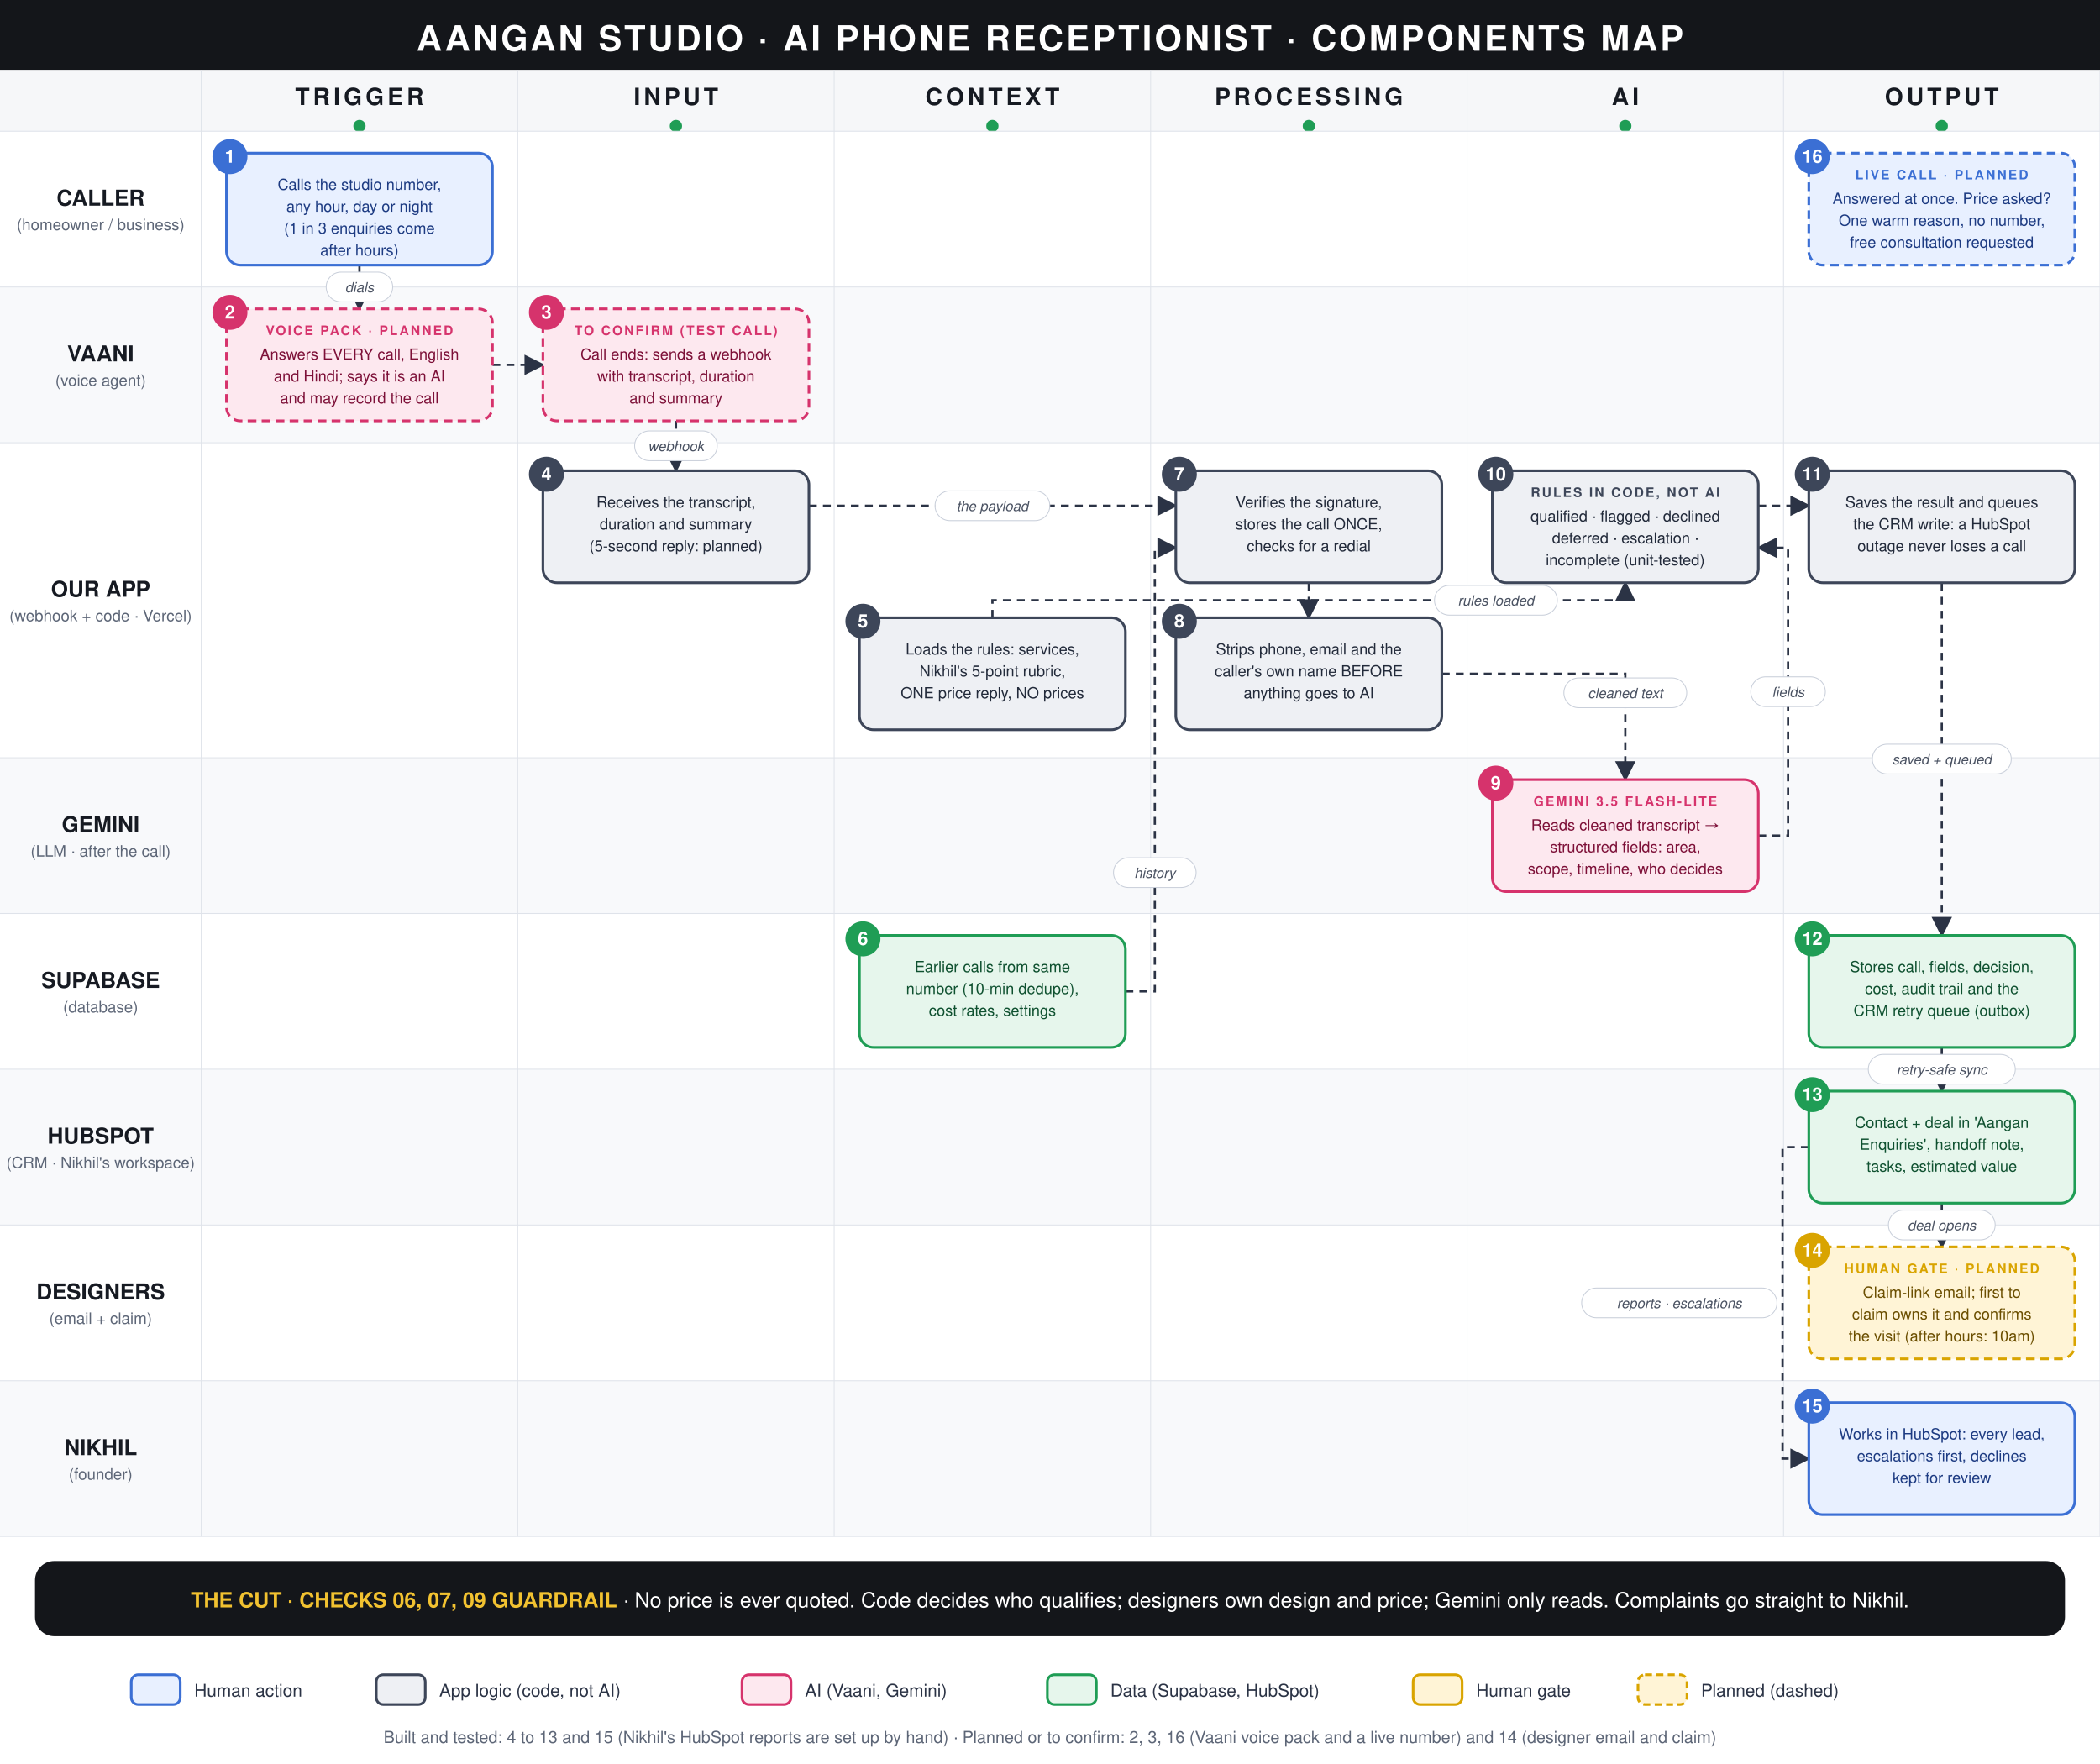
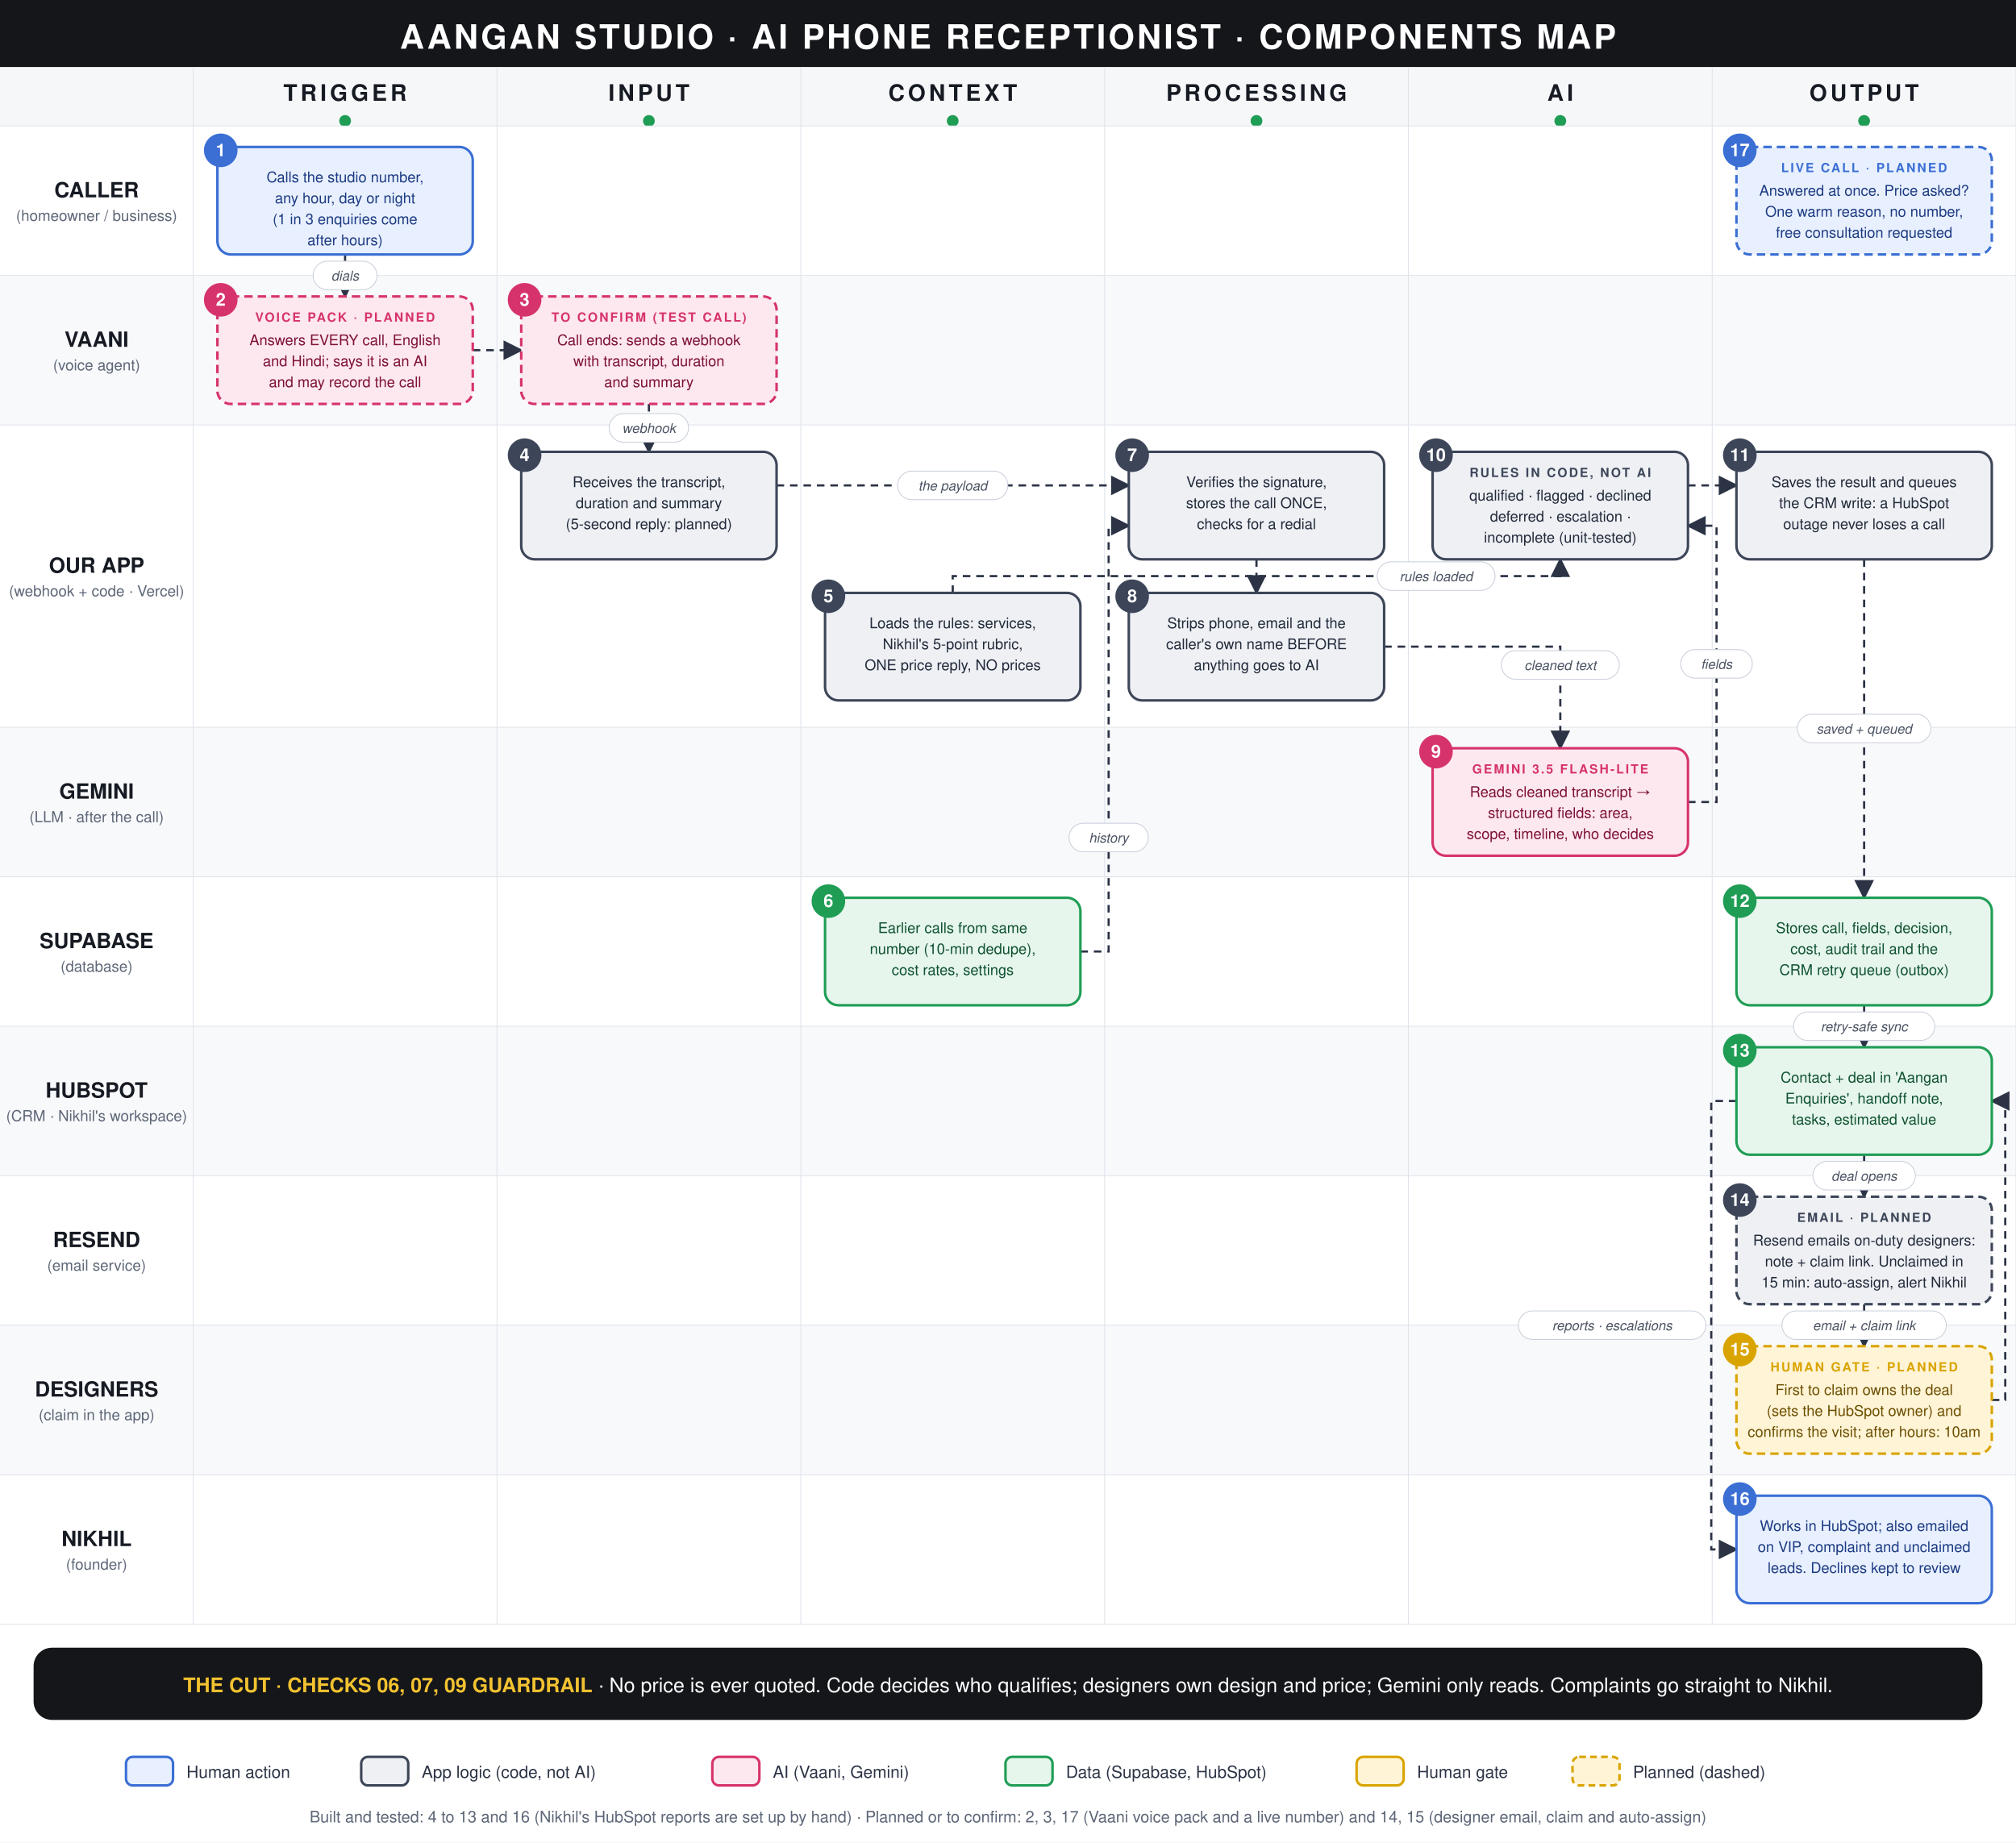
- <svg xmlns="http://www.w3.org/2000/svg" viewBox="0 0 2400 2016" width="2400" height="2016" font-family="Helvetica Neue, Helvetica, Arial, sans-serif">
+ <svg xmlns="http://www.w3.org/2000/svg" viewBox="0 0 2400 2194" width="2400" height="2194" font-family="Helvetica Neue, Helvetica, Arial, sans-serif">
  <defs>
    <marker id="ah" viewBox="0 0 10 10" refX="9" refY="5" markerWidth="9" markerHeight="9" orient="auto-start-reverse">
      <path d="M0 0 L10 5 L0 10 z" fill="#2b3345" />
    </marker>
  </defs>
-   <rect width="2400" height="2016" fill="#ffffff" />
+   <rect width="2400" height="2194" fill="#ffffff" />
  <rect width="2400" height="80" fill="#14161a" />
  <text x="1200.0" y="58" text-anchor="middle" fill="#fff" font-size="40" font-weight="700" letter-spacing="3">AANGAN STUDIO · AI PHONE RECEPTIONIST · COMPONENTS MAP</text>
  <text x="1200.0" y="102" text-anchor="middle" fill="#9aa3b2" font-size="20">MESA Case 03 · incoming phone calls only · Trigger → Input → Context → Processing → AI → Output</text>
  <rect x="0" y="80" width="2400" height="70" fill="#f6f7f9" />
  <text x="410.833" y="120" text-anchor="middle" font-size="27" font-weight="700" letter-spacing="4" fill="#161a22">TRIGGER</text>
  <circle cx="410.833" cy="144" r="7" fill="#1f9d55" />
  <text x="772.5" y="120" text-anchor="middle" font-size="27" font-weight="700" letter-spacing="4" fill="#161a22">INPUT</text>
  <circle cx="772.5" cy="144" r="7" fill="#1f9d55" />
  <text x="1134.167" y="120" text-anchor="middle" font-size="27" font-weight="700" letter-spacing="4" fill="#161a22">CONTEXT</text>
  <circle cx="1134.167" cy="144" r="7" fill="#1f9d55" />
  <text x="1495.833" y="120" text-anchor="middle" font-size="27" font-weight="700" letter-spacing="4" fill="#161a22">PROCESSING</text>
  <circle cx="1495.833" cy="144" r="7" fill="#1f9d55" />
  <text x="1857.5" y="120" text-anchor="middle" font-size="27" font-weight="700" letter-spacing="4" fill="#161a22">AI</text>
  <circle cx="1857.5" cy="144" r="7" fill="#1f9d55" />
  <text x="2219.167" y="120" text-anchor="middle" font-size="27" font-weight="700" letter-spacing="4" fill="#161a22">OUTPUT</text>
  <circle cx="2219.167" cy="144" r="7" fill="#1f9d55" />
  <rect x="0" y="150" width="2400" height="178" fill="#ffffff" />
  <line x1="0" y1="150" x2="2400" y2="150" stroke="#dfe3ea" />
  <text x="115.0" y="235.0" text-anchor="middle" font-size="25" font-weight="700" fill="#161a22">CALLER</text>
  <text x="115.0" y="263.0" text-anchor="middle" font-size="18" fill="#5d6677">(homeowner / business)</text>
  <rect x="0" y="328" width="2400" height="178" fill="#f8f9fb" />
  <line x1="0" y1="328" x2="2400" y2="328" stroke="#dfe3ea" />
  <text x="115.0" y="413.0" text-anchor="middle" font-size="25" font-weight="700" fill="#161a22">VAANI</text>
  <text x="115.0" y="441.0" text-anchor="middle" font-size="18" fill="#5d6677">(voice agent)</text>
  <rect x="0" y="506" width="2400" height="360" fill="#ffffff" />
  <line x1="0" y1="506" x2="2400" y2="506" stroke="#dfe3ea" />
  <text x="115.0" y="682.0" text-anchor="middle" font-size="25" font-weight="700" fill="#161a22">OUR APP</text>
  <text x="115.0" y="710.0" text-anchor="middle" font-size="18" fill="#5d6677">(webhook + code · Vercel)</text>
  <rect x="0" y="866" width="2400" height="178" fill="#f8f9fb" />
  <line x1="0" y1="866" x2="2400" y2="866" stroke="#dfe3ea" />
  <text x="115.0" y="951.0" text-anchor="middle" font-size="25" font-weight="700" fill="#161a22">GEMINI</text>
  <text x="115.0" y="979.0" text-anchor="middle" font-size="18" fill="#5d6677">(LLM · after the call)</text>
  <rect x="0" y="1044" width="2400" height="178" fill="#ffffff" />
  <line x1="0" y1="1044" x2="2400" y2="1044" stroke="#dfe3ea" />
  <text x="115.0" y="1129.0" text-anchor="middle" font-size="25" font-weight="700" fill="#161a22">SUPABASE</text>
  <text x="115.0" y="1157.0" text-anchor="middle" font-size="18" fill="#5d6677">(database)</text>
  <rect x="0" y="1222" width="2400" height="178" fill="#f8f9fb" />
  <line x1="0" y1="1222" x2="2400" y2="1222" stroke="#dfe3ea" />
  <text x="115.0" y="1307.0" text-anchor="middle" font-size="25" font-weight="700" fill="#161a22">HUBSPOT</text>
  <text x="115.0" y="1335.0" text-anchor="middle" font-size="18" fill="#5d6677">(CRM · Nikhil's workspace)</text>
  <rect x="0" y="1400" width="2400" height="178" fill="#ffffff" />
  <line x1="0" y1="1400" x2="2400" y2="1400" stroke="#dfe3ea" />
-   <text x="115.0" y="1485.0" text-anchor="middle" font-size="25" font-weight="700" fill="#161a22">DESIGNERS</text>
-   <text x="115.0" y="1513.0" text-anchor="middle" font-size="18" fill="#5d6677">(email + claim)</text>
+   <text x="115.0" y="1485.0" text-anchor="middle" font-size="25" font-weight="700" fill="#161a22">RESEND</text>
+   <text x="115.0" y="1513.0" text-anchor="middle" font-size="18" fill="#5d6677">(email service)</text>
  <rect x="0" y="1578" width="2400" height="178" fill="#f8f9fb" />
  <line x1="0" y1="1578" x2="2400" y2="1578" stroke="#dfe3ea" />
-   <text x="115.0" y="1663.0" text-anchor="middle" font-size="25" font-weight="700" fill="#161a22">NIKHIL</text>
-   <text x="115.0" y="1691.0" text-anchor="middle" font-size="18" fill="#5d6677">(founder)</text>
-   <line x1="230.0" y1="80" x2="230.0" y2="1756" stroke="#dfe3ea" />
-   <line x1="591.667" y1="80" x2="591.667" y2="1756" stroke="#dfe3ea" />
-   <line x1="953.333" y1="80" x2="953.333" y2="1756" stroke="#dfe3ea" />
-   <line x1="1315.0" y1="80" x2="1315.0" y2="1756" stroke="#dfe3ea" />
-   <line x1="1676.667" y1="80" x2="1676.667" y2="1756" stroke="#dfe3ea" />
-   <line x1="2038.333" y1="80" x2="2038.333" y2="1756" stroke="#dfe3ea" />
-   <line x1="2400.0" y1="80" x2="2400.0" y2="1756" stroke="#dfe3ea" />
+   <text x="115.0" y="1663.0" text-anchor="middle" font-size="25" font-weight="700" fill="#161a22">DESIGNERS</text>
+   <text x="115.0" y="1691.0" text-anchor="middle" font-size="18" fill="#5d6677">(claim in the app)</text>
+   <rect x="0" y="1756" width="2400" height="178" fill="#ffffff" />
  <line x1="0" y1="1756" x2="2400" y2="1756" stroke="#dfe3ea" />
+   <text x="115.0" y="1841.0" text-anchor="middle" font-size="25" font-weight="700" fill="#161a22">NIKHIL</text>
+   <text x="115.0" y="1869.0" text-anchor="middle" font-size="18" fill="#5d6677">(founder)</text>
+   <line x1="230.0" y1="80" x2="230.0" y2="1934" stroke="#dfe3ea" />
+   <line x1="591.667" y1="80" x2="591.667" y2="1934" stroke="#dfe3ea" />
+   <line x1="953.333" y1="80" x2="953.333" y2="1934" stroke="#dfe3ea" />
+   <line x1="1315.0" y1="80" x2="1315.0" y2="1934" stroke="#dfe3ea" />
+   <line x1="1676.667" y1="80" x2="1676.667" y2="1934" stroke="#dfe3ea" />
+   <line x1="2038.333" y1="80" x2="2038.333" y2="1934" stroke="#dfe3ea" />
+   <line x1="2400.0" y1="80" x2="2400.0" y2="1934" stroke="#dfe3ea" />
+   <line x1="0" y1="1934" x2="2400" y2="1934" stroke="#dfe3ea" />
  <path d="M 410.8 303.0 L 410.8 353.0" fill="none" stroke="#2b3345" stroke-width="2.6" stroke-dasharray="9 7" marker-end="url(#ah)" />
  <rect x="372.8" y="311.0" width="76.0" height="34" rx="17" fill="#fff" stroke="#c9cfda" />
  <text x="410.8" y="334.0" text-anchor="middle" font-size="16" font-style="italic" fill="#4a5262">dials</text>
  <path d="M 562.8 417.0 L 620.5 417.0" fill="none" stroke="#2b3345" stroke-width="2.6" stroke-dasharray="9 7" marker-end="url(#ah)" />
  <path d="M 772.5 481.0 L 772.5 538.0" fill="none" stroke="#2b3345" stroke-width="2.6" stroke-dasharray="9 7" marker-end="url(#ah)" />
  <rect x="725.3" y="492.5" width="94.4" height="34" rx="17" fill="#fff" stroke="#c9cfda" />
  <text x="772.5" y="515.5" text-anchor="middle" font-size="16" font-style="italic" fill="#4a5262">webhook</text>
  <path d="M 924.5 578.0 L 1343.8 578.0" fill="none" stroke="#2b3345" stroke-width="2.6" stroke-dasharray="9 7" marker-end="url(#ah)" />
  <rect x="1068.6" y="561.0" width="131.2" height="34" rx="17" fill="#fff" stroke="#c9cfda" />
  <text x="1134.2" y="584.0" text-anchor="middle" font-size="16" font-style="italic" fill="#4a5262">the payload</text>
  <path d="M 1286.2 1133.0 L 1319.8 1133.0 L 1319.8 626.0 L 1343.8 626.0" fill="none" stroke="#2b3345" stroke-width="2.6" stroke-dasharray="9 7" marker-end="url(#ah)" />
  <rect x="1272.6" y="980.3" width="94.4" height="34" rx="17" fill="#fff" stroke="#c9cfda" />
  <text x="1319.8" y="1003.3" text-anchor="middle" font-size="16" font-style="italic" fill="#4a5262">history</text>
  <path d="M 1134.2 706.0 L 1134.2 686.0 L 1857.5 686.0 L 1857.5 666.0" fill="none" stroke="#2b3345" stroke-width="2.6" stroke-dasharray="9 7" marker-end="url(#ah)" />
  <rect x="1639.4" y="669.0" width="140.4" height="34" rx="17" fill="#fff" stroke="#c9cfda" />
  <text x="1709.6" y="692.0" text-anchor="middle" font-size="16" font-style="italic" fill="#4a5262">rules loaded</text>
  <path d="M 1495.8 666.0 L 1495.8 706.0" fill="none" stroke="#2b3345" stroke-width="2.6" stroke-dasharray="9 7" marker-end="url(#ah)" />
  <path d="M 1647.8 770.0 L 1857.5 770.0 L 1857.5 891.0" fill="none" stroke="#2b3345" stroke-width="2.6" stroke-dasharray="9 7" marker-end="url(#ah)" />
  <rect x="1787.3" y="774.8" width="140.4" height="34" rx="17" fill="#fff" stroke="#c9cfda" />
  <text x="1857.5" y="797.8" text-anchor="middle" font-size="16" font-style="italic" fill="#4a5262">cleaned text</text>
  <path d="M 2009.5 955.0 L 2043.5 955.0 L 2043.5 626.0 L 2009.5 626.0" fill="none" stroke="#2b3345" stroke-width="2.6" stroke-dasharray="9 7" marker-end="url(#ah)" />
  <rect x="2000.9" y="773.5" width="85.2" height="34" rx="17" fill="#fff" stroke="#c9cfda" />
  <text x="2043.5" y="796.5" text-anchor="middle" font-size="16" font-style="italic" fill="#4a5262">fields</text>
  <path d="M 2009.5 578.0 L 2067.2 578.0" fill="none" stroke="#2b3345" stroke-width="2.6" stroke-dasharray="9 7" marker-end="url(#ah)" />
  <path d="M 2219.2 666.0 L 2219.2 1069.0" fill="none" stroke="#2b3345" stroke-width="2.6" stroke-dasharray="9 7" marker-end="url(#ah)" />
  <rect x="2139.8" y="850.5" width="158.8" height="34" rx="17" fill="#fff" stroke="#c9cfda" />
  <text x="2219.2" y="873.5" text-anchor="middle" font-size="16" font-style="italic" fill="#4a5262">saved + queued</text>
  <path d="M 2219.2 1197.0 L 2219.2 1247.0" fill="none" stroke="#2b3345" stroke-width="2.6" stroke-dasharray="9 7" marker-end="url(#ah)" />
  <rect x="2135.2" y="1205.0" width="168.0" height="34" rx="17" fill="#fff" stroke="#c9cfda" />
  <text x="2219.2" y="1228.0" text-anchor="middle" font-size="16" font-style="italic" fill="#4a5262">retry-safe sync</text>
  <path d="M 2219.2 1375.0 L 2219.2 1425.0" fill="none" stroke="#2b3345" stroke-width="2.6" stroke-dasharray="9 7" marker-end="url(#ah)" />
  <rect x="2158.2" y="1383.0" width="122.0" height="34" rx="17" fill="#fff" stroke="#c9cfda" />
  <text x="2219.2" y="1406.0" text-anchor="middle" font-size="16" font-style="italic" fill="#4a5262">deal opens</text>
-   <path d="M 2067.2 1311.0 L 2037.2 1311.0 L 2037.2 1667.0 L 2067.2 1667.0" fill="none" stroke="#2b3345" stroke-width="2.6" stroke-dasharray="9 7" marker-end="url(#ah)" />
-   <rect x="1807.6" y="1472.0" width="223.2" height="34" rx="17" fill="#fff" stroke="#c9cfda" />
-   <text x="1919.2" y="1495.0" text-anchor="middle" font-size="16" font-style="italic" fill="#4a5262">reports · escalations</text>
+   <path d="M 2219.2 1553.0 L 2219.2 1603.0" fill="none" stroke="#2b3345" stroke-width="2.6" stroke-dasharray="9 7" marker-end="url(#ah)" />
+   <rect x="2121.4" y="1561.0" width="195.6" height="34" rx="17" fill="#fff" stroke="#c9cfda" />
+   <text x="2219.2" y="1584.0" text-anchor="middle" font-size="16" font-style="italic" fill="#4a5262">email + claim link</text>
+   <path d="M 2371.2 1667.0 L 2387.2 1667.0 L 2387.2 1311.0 L 2371.2 1311.0" fill="none" stroke="#2b3345" stroke-width="2.6" stroke-dasharray="9 7" marker-end="url(#ah)" />
+   <path d="M 2067.2 1311.0 L 2037.2 1311.0 L 2037.2 1845.0 L 2067.2 1845.0" fill="none" stroke="#2b3345" stroke-width="2.6" stroke-dasharray="9 7" marker-end="url(#ah)" />
+   <rect x="1807.6" y="1561.0" width="223.2" height="34" rx="17" fill="#fff" stroke="#c9cfda" />
+   <text x="1919.2" y="1584.0" text-anchor="middle" font-size="16" font-style="italic" fill="#4a5262">reports · escalations</text>
  <rect x="258.8" y="175.0" width="304" height="128" rx="16" fill="#e8f0ff" stroke="#3b6fd4" stroke-width="3" />
  <text x="410.8" y="217.0" text-anchor="middle" font-size="17.5" fill="#1d3b82">Calls the studio number,</text>
  <text x="410.8" y="242.0" text-anchor="middle" font-size="17.5" fill="#1d3b82">any hour, day or night</text>
  <text x="410.8" y="267.0" text-anchor="middle" font-size="17.5" fill="#1d3b82">(1 in 3 enquiries come</text>
  <text x="410.8" y="292.0" text-anchor="middle" font-size="17.5" fill="#1d3b82">after hours)</text>
  <circle cx="262.8" cy="179.0" r="20" fill="#3b6fd4" />
  <text x="262.8" y="186.0" text-anchor="middle" font-size="21" font-weight="700" fill="#fff">1</text>
  <rect x="258.8" y="353.0" width="304" height="128" rx="16" fill="#fde8ef" stroke="#d6336c" stroke-width="3" stroke-dasharray="10 6" />
  <text x="410.8" y="383.0" text-anchor="middle" font-size="15" font-weight="700" letter-spacing="2" fill="#d6336c">VOICE PACK · PLANNED</text>
  <text x="410.8" y="411.0" text-anchor="middle" font-size="17.5" fill="#7d1038">Answers EVERY call, English</text>
  <text x="410.8" y="436.0" text-anchor="middle" font-size="17.5" fill="#7d1038">and Hindi; says it is an AI</text>
  <text x="410.8" y="461.0" text-anchor="middle" font-size="17.5" fill="#7d1038">and may record the call</text>
  <circle cx="262.8" cy="357.0" r="20" fill="#d6336c" />
  <text x="262.8" y="364.0" text-anchor="middle" font-size="21" font-weight="700" fill="#fff">2</text>
  <rect x="620.5" y="353.0" width="304" height="128" rx="16" fill="#fde8ef" stroke="#d6336c" stroke-width="3" stroke-dasharray="10 6" />
  <text x="772.5" y="383.0" text-anchor="middle" font-size="15" font-weight="700" letter-spacing="2" fill="#d6336c">TO CONFIRM (TEST CALL)</text>
  <text x="772.5" y="411.0" text-anchor="middle" font-size="17.5" fill="#7d1038">Call ends: sends a webhook</text>
  <text x="772.5" y="436.0" text-anchor="middle" font-size="17.5" fill="#7d1038">with transcript, duration</text>
  <text x="772.5" y="461.0" text-anchor="middle" font-size="17.5" fill="#7d1038">and summary</text>
  <circle cx="624.5" cy="357.0" r="20" fill="#d6336c" />
  <text x="624.5" y="364.0" text-anchor="middle" font-size="21" font-weight="700" fill="#fff">3</text>
  <rect x="620.5" y="538.0" width="304" height="128" rx="16" fill="#eef0f4" stroke="#3d4659" stroke-width="3" />
  <text x="772.5" y="580.0" text-anchor="middle" font-size="17.5" fill="#222a3a">Receives the transcript,</text>
  <text x="772.5" y="605.0" text-anchor="middle" font-size="17.5" fill="#222a3a">duration and summary</text>
  <text x="772.5" y="630.0" text-anchor="middle" font-size="17.5" fill="#222a3a">(5-second reply: planned)</text>
  <circle cx="624.5" cy="542.0" r="20" fill="#3d4659" />
  <text x="624.5" y="549.0" text-anchor="middle" font-size="21" font-weight="700" fill="#fff">4</text>
  <rect x="982.2" y="706.0" width="304" height="128" rx="16" fill="#eef0f4" stroke="#3d4659" stroke-width="3" />
  <text x="1134.2" y="748.0" text-anchor="middle" font-size="17.5" fill="#222a3a">Loads the rules: services,</text>
  <text x="1134.2" y="773.0" text-anchor="middle" font-size="17.5" fill="#222a3a">Nikhil's 5-point rubric,</text>
  <text x="1134.2" y="798.0" text-anchor="middle" font-size="17.5" fill="#222a3a">ONE price reply, NO prices</text>
  <circle cx="986.2" cy="710.0" r="20" fill="#3d4659" />
  <text x="986.2" y="717.0" text-anchor="middle" font-size="21" font-weight="700" fill="#fff">5</text>
  <rect x="982.2" y="1069.0" width="304" height="128" rx="16" fill="#e6f6ec" stroke="#1f9d55" stroke-width="3" />
  <text x="1134.2" y="1111.0" text-anchor="middle" font-size="17.5" fill="#0f5130">Earlier calls from same</text>
  <text x="1134.2" y="1136.0" text-anchor="middle" font-size="17.5" fill="#0f5130">number (10-min dedupe),</text>
  <text x="1134.2" y="1161.0" text-anchor="middle" font-size="17.5" fill="#0f5130">cost rates, settings</text>
  <circle cx="986.2" cy="1073.0" r="20" fill="#1f9d55" />
  <text x="986.2" y="1080.0" text-anchor="middle" font-size="21" font-weight="700" fill="#fff">6</text>
  <rect x="1343.8" y="538.0" width="304" height="128" rx="16" fill="#eef0f4" stroke="#3d4659" stroke-width="3" />
  <text x="1495.8" y="580.0" text-anchor="middle" font-size="17.5" fill="#222a3a">Verifies the signature,</text>
  <text x="1495.8" y="605.0" text-anchor="middle" font-size="17.5" fill="#222a3a">stores the call ONCE,</text>
  <text x="1495.8" y="630.0" text-anchor="middle" font-size="17.5" fill="#222a3a">checks for a redial</text>
  <circle cx="1347.8" cy="542.0" r="20" fill="#3d4659" />
  <text x="1347.8" y="549.0" text-anchor="middle" font-size="21" font-weight="700" fill="#fff">7</text>
  <rect x="1343.8" y="706.0" width="304" height="128" rx="16" fill="#eef0f4" stroke="#3d4659" stroke-width="3" />
  <text x="1495.8" y="748.0" text-anchor="middle" font-size="17.5" fill="#222a3a">Strips phone, email and the</text>
  <text x="1495.8" y="773.0" text-anchor="middle" font-size="17.5" fill="#222a3a">caller's own name BEFORE</text>
  <text x="1495.8" y="798.0" text-anchor="middle" font-size="17.5" fill="#222a3a">anything goes to AI</text>
  <circle cx="1347.8" cy="710.0" r="20" fill="#3d4659" />
  <text x="1347.8" y="717.0" text-anchor="middle" font-size="21" font-weight="700" fill="#fff">8</text>
  <rect x="1705.5" y="891.0" width="304" height="128" rx="16" fill="#fde8ef" stroke="#d6336c" stroke-width="3" />
  <text x="1857.5" y="921.0" text-anchor="middle" font-size="15" font-weight="700" letter-spacing="2" fill="#d6336c">GEMINI 3.5 FLASH-LITE</text>
  <text x="1857.5" y="949.0" text-anchor="middle" font-size="17.5" fill="#7d1038">Reads cleaned transcript →</text>
  <text x="1857.5" y="974.0" text-anchor="middle" font-size="17.5" fill="#7d1038">structured fields: area,</text>
  <text x="1857.5" y="999.0" text-anchor="middle" font-size="17.5" fill="#7d1038">scope, timeline, who decides</text>
  <circle cx="1709.5" cy="895.0" r="20" fill="#d6336c" />
  <text x="1709.5" y="902.0" text-anchor="middle" font-size="21" font-weight="700" fill="#fff">9</text>
  <rect x="1705.5" y="538.0" width="304" height="128" rx="16" fill="#eef0f4" stroke="#3d4659" stroke-width="3" />
  <text x="1857.5" y="568" text-anchor="middle" font-size="15" font-weight="700" letter-spacing="2" fill="#3d4659">RULES IN CODE, NOT AI</text>
  <text x="1857.5" y="596.0" text-anchor="middle" font-size="17.5" fill="#222a3a">qualified · flagged · declined</text>
  <text x="1857.5" y="621.0" text-anchor="middle" font-size="17.5" fill="#222a3a">deferred · escalation ·</text>
  <text x="1857.5" y="646.0" text-anchor="middle" font-size="17.5" fill="#222a3a">incomplete (unit-tested)</text>
  <circle cx="1709.5" cy="542.0" r="20" fill="#3d4659" />
  <text x="1709.5" y="549.0" text-anchor="middle" font-size="21" font-weight="700" fill="#fff">10</text>
  <rect x="2067.2" y="538.0" width="304" height="128" rx="16" fill="#eef0f4" stroke="#3d4659" stroke-width="3" />
  <text x="2219.2" y="580.0" text-anchor="middle" font-size="17.5" fill="#222a3a">Saves the result and queues</text>
  <text x="2219.2" y="605.0" text-anchor="middle" font-size="17.5" fill="#222a3a">the CRM write: a HubSpot</text>
  <text x="2219.2" y="630.0" text-anchor="middle" font-size="17.5" fill="#222a3a">outage never loses a call</text>
  <circle cx="2071.2" cy="542.0" r="20" fill="#3d4659" />
  <text x="2071.2" y="549.0" text-anchor="middle" font-size="21" font-weight="700" fill="#fff">11</text>
  <rect x="2067.2" y="1069.0" width="304" height="128" rx="16" fill="#e6f6ec" stroke="#1f9d55" stroke-width="3" />
  <text x="2219.2" y="1111.0" text-anchor="middle" font-size="17.5" fill="#0f5130">Stores call, fields, decision,</text>
  <text x="2219.2" y="1136.0" text-anchor="middle" font-size="17.5" fill="#0f5130">cost, audit trail and the</text>
  <text x="2219.2" y="1161.0" text-anchor="middle" font-size="17.5" fill="#0f5130">CRM retry queue (outbox)</text>
  <circle cx="2071.2" cy="1073.0" r="20" fill="#1f9d55" />
  <text x="2071.2" y="1080.0" text-anchor="middle" font-size="21" font-weight="700" fill="#fff">12</text>
  <rect x="2067.2" y="1247.0" width="304" height="128" rx="16" fill="#e6f6ec" stroke="#1f9d55" stroke-width="3" />
  <text x="2219.2" y="1289.0" text-anchor="middle" font-size="17.5" fill="#0f5130">Contact + deal in 'Aangan</text>
  <text x="2219.2" y="1314.0" text-anchor="middle" font-size="17.5" fill="#0f5130">Enquiries', handoff note,</text>
  <text x="2219.2" y="1339.0" text-anchor="middle" font-size="17.5" fill="#0f5130">tasks, estimated value</text>
  <circle cx="2071.2" cy="1251.0" r="20" fill="#1f9d55" />
  <text x="2071.2" y="1258.0" text-anchor="middle" font-size="21" font-weight="700" fill="#fff">13</text>
-   <rect x="2067.2" y="1425.0" width="304" height="128" rx="16" fill="#fff4d6" stroke="#d9a400" stroke-width="3" stroke-dasharray="10 6" />
-   <text x="2219.2" y="1455.0" text-anchor="middle" font-size="15" font-weight="700" letter-spacing="2" fill="#d9a400">HUMAN GATE · PLANNED</text>
-   <text x="2219.2" y="1483.0" text-anchor="middle" font-size="17.5" fill="#6b4e00">Claim-link email; first to</text>
-   <text x="2219.2" y="1508.0" text-anchor="middle" font-size="17.5" fill="#6b4e00">claim owns it and confirms</text>
-   <text x="2219.2" y="1533.0" text-anchor="middle" font-size="17.5" fill="#6b4e00">the visit (after hours: 10am)</text>
-   <circle cx="2071.2" cy="1429.0" r="20" fill="#d9a400" />
+   <rect x="2067.2" y="1425.0" width="304" height="128" rx="16" fill="#eef0f4" stroke="#3d4659" stroke-width="3" stroke-dasharray="10 6" />
+   <text x="2219.2" y="1455.0" text-anchor="middle" font-size="15" font-weight="700" letter-spacing="2" fill="#3d4659">EMAIL · PLANNED</text>
+   <text x="2219.2" y="1483.0" text-anchor="middle" font-size="17.5" fill="#222a3a">Resend emails on-duty designers:</text>
+   <text x="2219.2" y="1508.0" text-anchor="middle" font-size="17.5" fill="#222a3a">note + claim link. Unclaimed in</text>
+   <text x="2219.2" y="1533.0" text-anchor="middle" font-size="17.5" fill="#222a3a">15 min: auto-assign, alert Nikhil</text>
+   <circle cx="2071.2" cy="1429.0" r="20" fill="#3d4659" />
  <text x="2071.2" y="1436.0" text-anchor="middle" font-size="21" font-weight="700" fill="#fff">14</text>
-   <rect x="2067.2" y="1603.0" width="304" height="128" rx="16" fill="#e8f0ff" stroke="#3b6fd4" stroke-width="3" />
-   <text x="2219.2" y="1645.0" text-anchor="middle" font-size="17.5" fill="#1d3b82">Works in HubSpot: every lead,</text>
-   <text x="2219.2" y="1670.0" text-anchor="middle" font-size="17.5" fill="#1d3b82">escalations first, declines</text>
-   <text x="2219.2" y="1695.0" text-anchor="middle" font-size="17.5" fill="#1d3b82">kept for review</text>
-   <circle cx="2071.2" cy="1607.0" r="20" fill="#3b6fd4" />
+   <rect x="2067.2" y="1603.0" width="304" height="128" rx="16" fill="#fff4d6" stroke="#d9a400" stroke-width="3" stroke-dasharray="10 6" />
+   <text x="2219.2" y="1633.0" text-anchor="middle" font-size="15" font-weight="700" letter-spacing="2" fill="#d9a400">HUMAN GATE · PLANNED</text>
+   <text x="2219.2" y="1661.0" text-anchor="middle" font-size="17.5" fill="#6b4e00">First to claim owns the deal</text>
+   <text x="2219.2" y="1686.0" text-anchor="middle" font-size="17.5" fill="#6b4e00">(sets the HubSpot owner) and</text>
+   <text x="2219.2" y="1711.0" text-anchor="middle" font-size="17.5" fill="#6b4e00">confirms the visit; after hours: 10am</text>
+   <circle cx="2071.2" cy="1607.0" r="20" fill="#d9a400" />
  <text x="2071.2" y="1614.0" text-anchor="middle" font-size="21" font-weight="700" fill="#fff">15</text>
+   <rect x="2067.2" y="1781.0" width="304" height="128" rx="16" fill="#e8f0ff" stroke="#3b6fd4" stroke-width="3" />
+   <text x="2219.2" y="1823.0" text-anchor="middle" font-size="17.5" fill="#1d3b82">Works in HubSpot; also emailed</text>
+   <text x="2219.2" y="1848.0" text-anchor="middle" font-size="17.5" fill="#1d3b82">on VIP, complaint and unclaimed</text>
+   <text x="2219.2" y="1873.0" text-anchor="middle" font-size="17.5" fill="#1d3b82">leads. Declines kept to review</text>
+   <circle cx="2071.2" cy="1785.0" r="20" fill="#3b6fd4" />
+   <text x="2071.2" y="1792.0" text-anchor="middle" font-size="21" font-weight="700" fill="#fff">16</text>
  <rect x="2067.2" y="175.0" width="304" height="128" rx="16" fill="#e8f0ff" stroke="#3b6fd4" stroke-width="3" stroke-dasharray="10 6" />
  <text x="2219.2" y="205.0" text-anchor="middle" font-size="15" font-weight="700" letter-spacing="2" fill="#3b6fd4">LIVE CALL · PLANNED</text>
  <text x="2219.2" y="233.0" text-anchor="middle" font-size="17.5" fill="#1d3b82">Answered at once. Price asked?</text>
  <text x="2219.2" y="258.0" text-anchor="middle" font-size="17.5" fill="#1d3b82">One warm reason, no number,</text>
  <text x="2219.2" y="283.0" text-anchor="middle" font-size="17.5" fill="#1d3b82">free consultation requested</text>
  <circle cx="2071.2" cy="179.0" r="20" fill="#3b6fd4" />
-   <text x="2071.2" y="186.0" text-anchor="middle" font-size="21" font-weight="700" fill="#fff">16</text>
-   <rect x="40" y="1784" width="2320" height="86" rx="22" fill="#14161a" />
-   <text x="1200.0" y="1837" text-anchor="middle" font-size="24" fill="#ffffff">
+   <text x="2071.2" y="186.0" text-anchor="middle" font-size="21" font-weight="700" fill="#fff">17</text>
+   <rect x="40" y="1962" width="2320" height="86" rx="22" fill="#14161a" />
+   <text x="1200.0" y="2015" text-anchor="middle" font-size="24" fill="#ffffff">
    <tspan fill="#f2c230" font-weight="700">THE CUT · CHECKS 06, 07, 09 GUARDRAIL</tspan> · No price is ever quoted. Code decides who qualifies; designers own design and price; Gemini only reads. Complaints go straight to Nikhil.</text>
-   <rect x="150" y="1914" width="56" height="34" rx="8" fill="#e8f0ff" stroke="#3b6fd4" stroke-width="3" />
-   <text x="222" y="1939" font-size="20" fill="#2b3345">Human action</text>
-   <rect x="430.0" y="1914" width="56" height="34" rx="8" fill="#eef0f4" stroke="#3d4659" stroke-width="3" />
-   <text x="502.0" y="1939" font-size="20" fill="#2b3345">App logic (code, not AI)</text>
-   <rect x="848.0" y="1914" width="56" height="34" rx="8" fill="#fde8ef" stroke="#d6336c" stroke-width="3" />
-   <text x="920.0" y="1939" font-size="20" fill="#2b3345">AI (Vaani, Gemini)</text>
-   <rect x="1197.0" y="1914" width="56" height="34" rx="8" fill="#e6f6ec" stroke="#1f9d55" stroke-width="3" />
-   <text x="1269.0" y="1939" font-size="20" fill="#2b3345">Data (Supabase, HubSpot)</text>
-   <rect x="1615.0" y="1914" width="56" height="34" rx="8" fill="#fff4d6" stroke="#d9a400" stroke-width="3" />
-   <text x="1687.0" y="1939" font-size="20" fill="#2b3345">Human gate</text>
-   <rect x="1872.0" y="1914" width="56" height="34" rx="8" fill="#fff4d6" stroke="#d9a400" stroke-width="3" stroke-dasharray="8 5" />
-   <text x="1944.0" y="1939" font-size="20" fill="#2b3345">Planned (dashed)</text>
-   <text x="1200.0" y="1992" text-anchor="middle" font-size="19" fill="#5d6677">Built and tested: 4 to 13 and 15 (Nikhil's HubSpot reports are set up by hand) · Planned or to confirm: 2, 3, 16 (Vaani voice pack and a live number) and 14 (designer email and claim)</text>
+   <rect x="150" y="2092" width="56" height="34" rx="8" fill="#e8f0ff" stroke="#3b6fd4" stroke-width="3" />
+   <text x="222" y="2117" font-size="20" fill="#2b3345">Human action</text>
+   <rect x="430.0" y="2092" width="56" height="34" rx="8" fill="#eef0f4" stroke="#3d4659" stroke-width="3" />
+   <text x="502.0" y="2117" font-size="20" fill="#2b3345">App logic (code, not AI)</text>
+   <rect x="848.0" y="2092" width="56" height="34" rx="8" fill="#fde8ef" stroke="#d6336c" stroke-width="3" />
+   <text x="920.0" y="2117" font-size="20" fill="#2b3345">AI (Vaani, Gemini)</text>
+   <rect x="1197.0" y="2092" width="56" height="34" rx="8" fill="#e6f6ec" stroke="#1f9d55" stroke-width="3" />
+   <text x="1269.0" y="2117" font-size="20" fill="#2b3345">Data (Supabase, HubSpot)</text>
+   <rect x="1615.0" y="2092" width="56" height="34" rx="8" fill="#fff4d6" stroke="#d9a400" stroke-width="3" />
+   <text x="1687.0" y="2117" font-size="20" fill="#2b3345">Human gate</text>
+   <rect x="1872.0" y="2092" width="56" height="34" rx="8" fill="#fff4d6" stroke="#d9a400" stroke-width="3" stroke-dasharray="8 5" />
+   <text x="1944.0" y="2117" font-size="20" fill="#2b3345">Planned (dashed)</text>
+   <text x="1200.0" y="2170" text-anchor="middle" font-size="19" fill="#5d6677">Built and tested: 4 to 13 and 16 (Nikhil's HubSpot reports are set up by hand) · Planned or to confirm: 2, 3, 17 (Vaani voice pack and a live number) and 14, 15 (designer email, claim and auto-assign)</text>
</svg>
